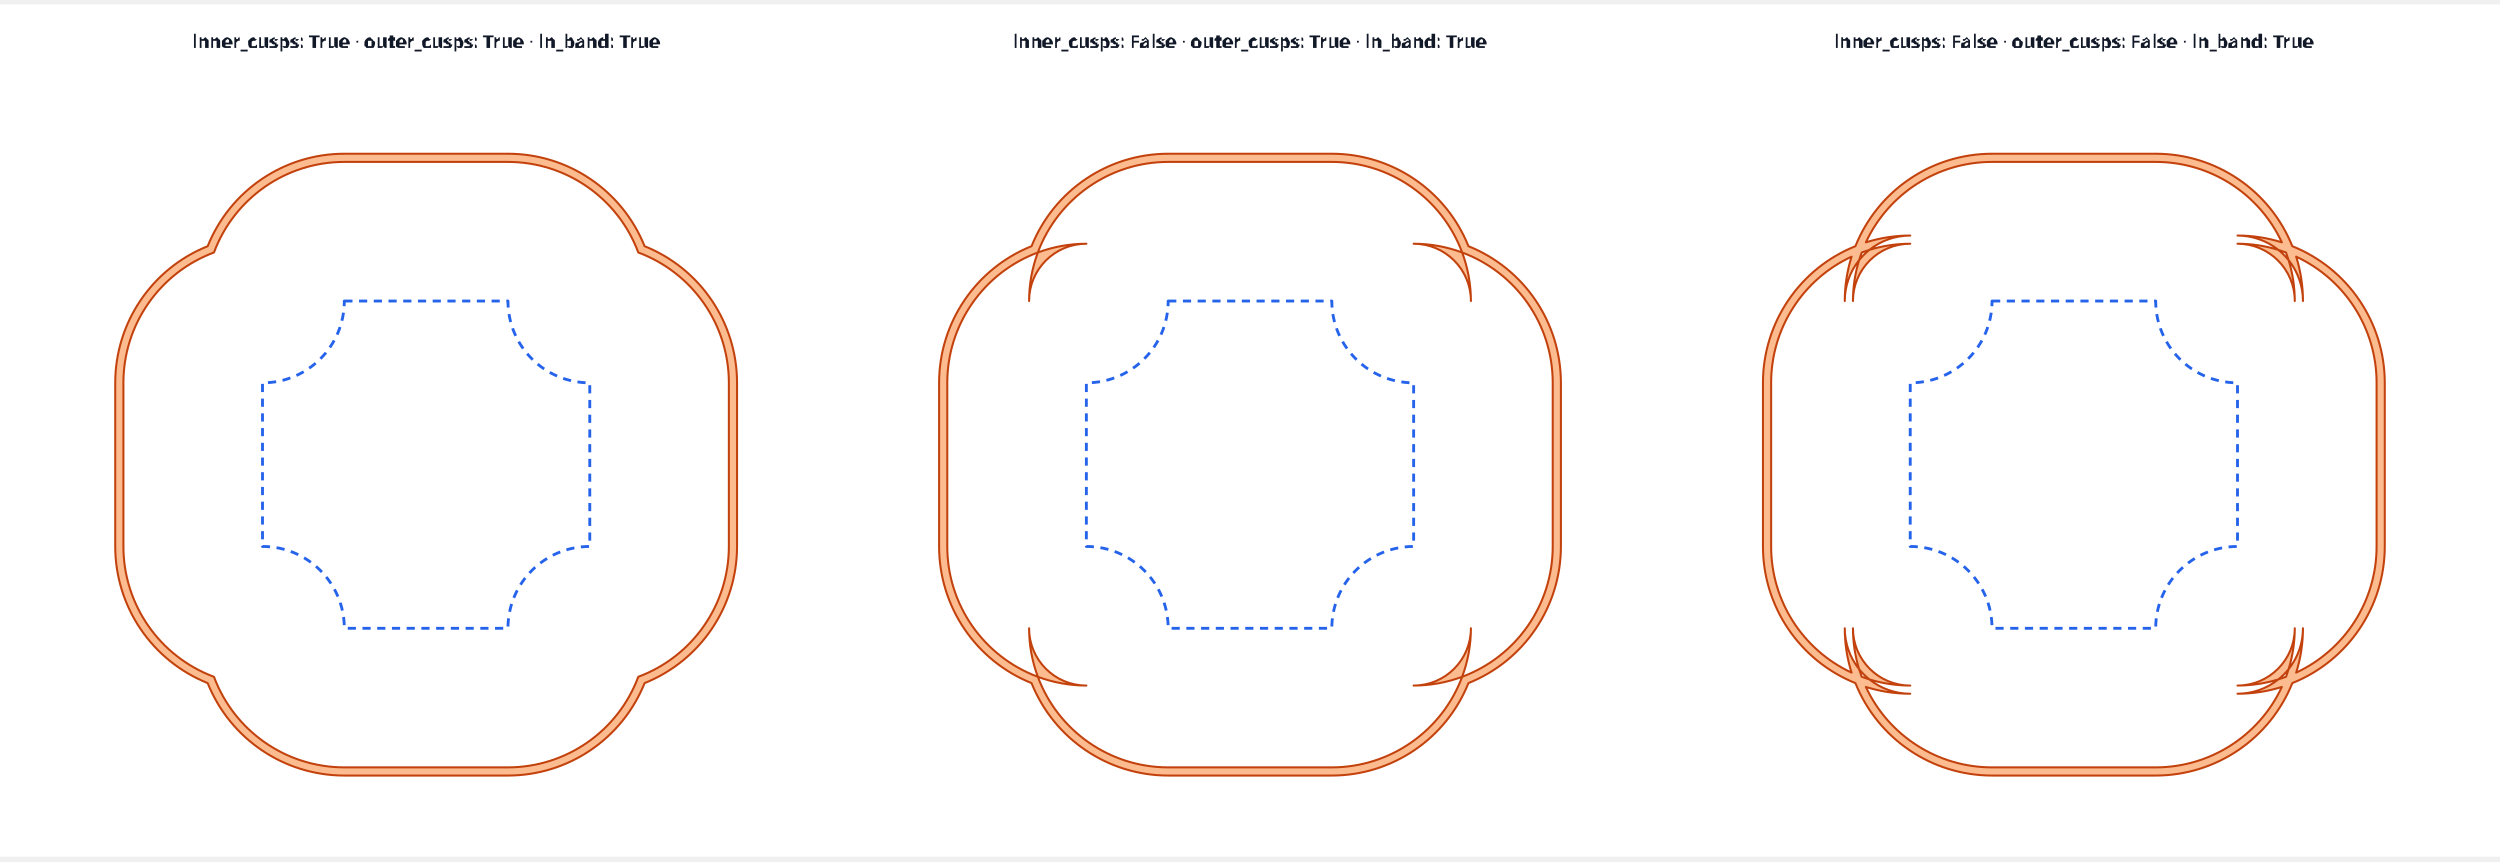
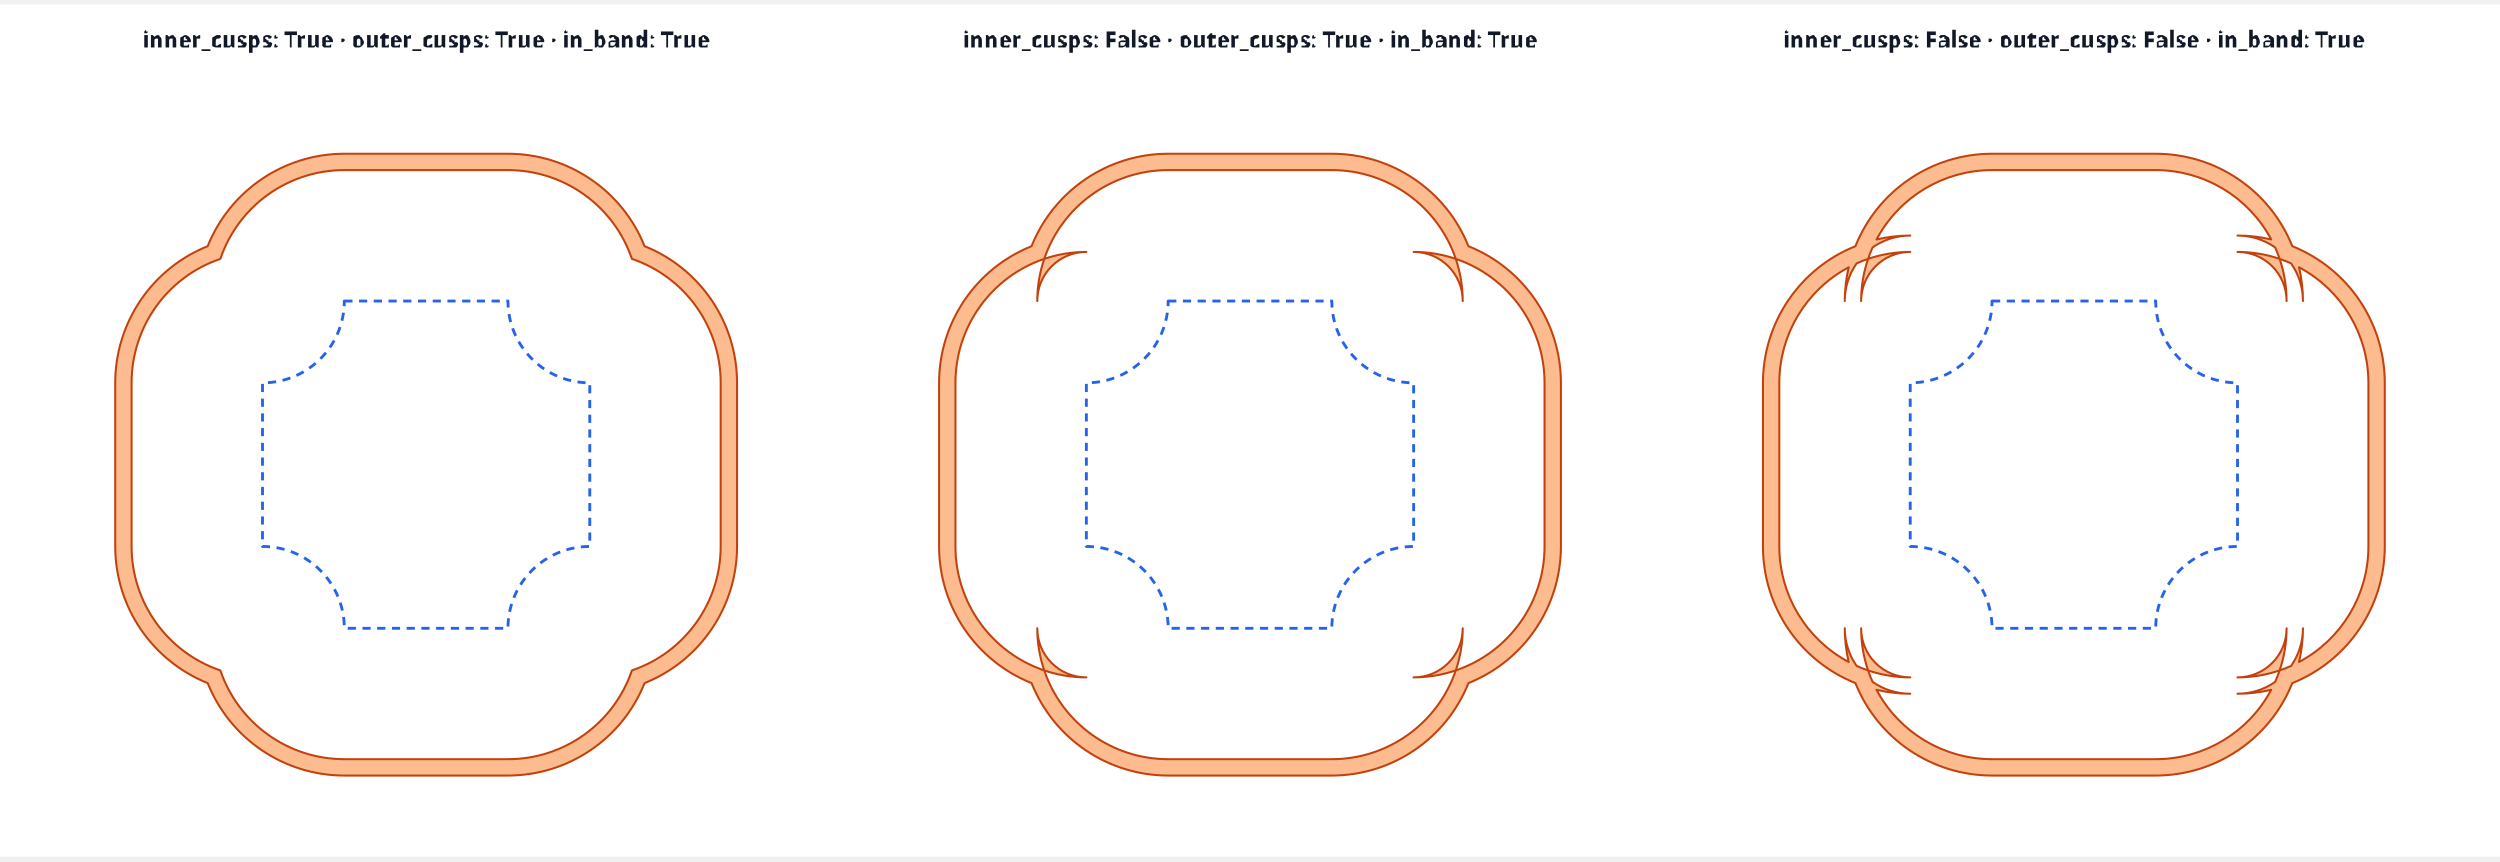
<svg xmlns="http://www.w3.org/2000/svg" width="1800" height="620" viewBox="0.0 0.0 22.0 7.5">
  <rect x="0.0" y="0.0" width="22.0" height="7.5" fill="white" />
  <g transform="translate(3.75 4.05) scale(0.72) translate(-2.0 -2)">
-     <path d="M 3 -1.8 A 1.8 1.8 0 0 1 4.67 -0.67 A 1.8 1.8 0 0 1 5.8 1 V 3 A 1.8 1.8 0 0 1 4.67 4.67 A 1.8 1.8 0 0 1 3 5.8 H 1 A 1.8 1.8 0 0 1 -0.67 4.67 A 1.8 1.8 0 0 1 -1.8 3 V 1 A 1.8 1.8 0 0 1 -0.67 -0.67 A 1.8 1.8 0 0 1 1 -1.8 Z M 1 -1.7 A 1.7 1.7 0 0 0 -0.593 -0.593 A 1.7 1.7 0 0 0 -1.7 1 V 3 A 1.7 1.7 0 0 0 -0.593 4.593 A 1.7 1.7 0 0 0 1 5.7 H 3 A 1.7 1.7 0 0 0 4.593 4.593 A 1.7 1.7 0 0 0 5.7 3 V 1 A 1.7 1.7 0 0 0 4.593 -0.593 A 1.7 1.7 0 0 0 3 -1.7 Z" fill="#f97316" fill-opacity="0.48" fill-rule="nonzero" stroke="#c2410c" stroke-width="0.025" stroke-linejoin="round" />
+     <path d="M 3 -1.8 A 1.8 1.8 0 0 1 4.67 -0.67 A 1.8 1.8 0 0 1 5.8 1 V 3 A 1.8 1.8 0 0 1 4.67 4.67 A 1.8 1.8 0 0 1 3 5.8 H 1 A 1.8 1.8 0 0 1 -0.67 4.67 A 1.8 1.8 0 0 1 -1.8 3 V 1 A 1.8 1.8 0 0 1 -0.67 -0.67 A 1.8 1.8 0 0 1 1 -1.8 Z M 1 -1.6 A 1.6 1.6 0 0 0 -0.515 -0.515 A 1.6 1.6 0 0 0 -1.6 1 V 3 A 1.6 1.6 0 0 0 -0.515 4.515 A 1.6 1.6 0 0 0 1 5.6 H 3 A 1.6 1.6 0 0 0 4.515 4.515 A 1.6 1.6 0 0 0 5.6 3 V 1 A 1.6 1.6 0 0 0 4.515 -0.515 A 1.6 1.6 0 0 0 3 -1.6 Z" fill="#f97316" fill-opacity="0.48" fill-rule="nonzero" stroke="#c2410c" stroke-width="0.025" stroke-linejoin="round" />
    <path d="M 1 0 H 3 A 1 1 0 0 0 4 1 V 3 A 1 1 0 0 0 3 4 H 1 A 1 1 0 0 0 0 3 V 1 A 1 1 0 0 0 1 0 Z" fill="none" stroke="#2563eb" stroke-width="0.035" stroke-dasharray="0.10 0.08" stroke-linejoin="round" />
  </g>
-   <text x="3.75" y="0.38" font-family="sans-serif" font-size="0.16" font-weight="600" fill="#111827" text-anchor="middle">inner_cusps: True · outer_cusps: True · in_band: True</text>
+   <text x="3.75" y="0.38" font-family="sans-serif" font-size="0.194" font-weight="600" fill="#111827" text-anchor="middle">inner_cusps: True · outer_cusps: True · in_band: True</text>
  <g transform="translate(11.0 4.05) scale(0.72) translate(-2.0 -2)">
-     <path d="M 3 -1.8 A 1.8 1.8 0 0 1 4.67 -0.67 A 1.8 1.8 0 0 1 5.8 1 V 3 A 1.8 1.8 0 0 1 4.67 4.67 A 1.8 1.8 0 0 1 3 5.8 H 1 A 1.8 1.8 0 0 1 -0.67 4.67 A 1.8 1.8 0 0 1 -1.8 3 V 1 A 1.8 1.8 0 0 1 -0.67 -0.67 A 1.8 1.8 0 0 1 1 -1.8 Z M 1 -1.7 A 1.7 1.7 0 0 0 -0.593 -0.593 A 1.7 1.7 0 0 0 -1.7 1 V 3 A 1.7 1.7 0 0 0 -0.593 4.593 A 1.7 1.7 0 0 0 1 5.7 H 3 A 1.7 1.7 0 0 0 4.593 4.593 A 1.7 1.7 0 0 0 5.7 3 V 1 A 1.7 1.7 0 0 0 4.593 -0.593 A 1.7 1.7 0 0 0 3 -1.7 Z M 4.7 0 A 0.7 0.7 0 0 0 4 -0.7 A 1.7 1.7 0 0 1 4.593 -0.593 A 1.7 1.7 0 0 1 4.7 0 Z M 4 4.7 A 0.7 0.7 0 0 0 4.7 4 A 1.7 1.7 0 0 1 4.593 4.593 A 1.7 1.7 0 0 1 4 4.7 Z M -0.7 4 A 0.7 0.7 0 0 0 0 4.7 A 1.7 1.7 0 0 1 -0.593 4.593 A 1.7 1.7 0 0 1 -0.7 4 Z M 0 -0.7 A 0.7 0.7 0 0 0 -0.7 0 A 1.7 1.7 0 0 1 -0.593 -0.593 A 1.7 1.7 0 0 1 0 -0.7 Z" fill="#f97316" fill-opacity="0.48" fill-rule="nonzero" stroke="#c2410c" stroke-width="0.025" stroke-linejoin="round" />
+     <path d="M 3 -1.8 A 1.8 1.8 0 0 1 4.67 -0.67 A 1.8 1.8 0 0 1 5.8 1 V 3 A 1.8 1.8 0 0 1 4.67 4.67 A 1.8 1.8 0 0 1 3 5.8 H 1 A 1.8 1.8 0 0 1 -0.67 4.67 A 1.8 1.8 0 0 1 -1.8 3 V 1 A 1.8 1.8 0 0 1 -0.67 -0.67 A 1.8 1.8 0 0 1 1 -1.8 Z M 1 -1.6 A 1.6 1.6 0 0 0 -0.515 -0.515 A 1.6 1.6 0 0 0 -1.6 1 V 3 A 1.6 1.6 0 0 0 -0.515 4.515 A 1.6 1.6 0 0 0 1 5.6 H 3 A 1.6 1.6 0 0 0 4.515 4.515 A 1.6 1.6 0 0 0 5.6 3 V 1 A 1.6 1.6 0 0 0 4.515 -0.515 A 1.6 1.6 0 0 0 3 -1.6 Z M 4.6 0 A 0.6 0.6 0 0 0 4 -0.6 A 1.6 1.6 0 0 1 4.515 -0.515 A 1.6 1.6 0 0 1 4.6 0 Z M 4 4.6 A 0.6 0.6 0 0 0 4.6 4 A 1.6 1.6 0 0 1 4.515 4.515 A 1.6 1.6 0 0 1 4 4.6 Z M -0.6 4 A 0.6 0.6 0 0 0 0 4.6 A 1.6 1.6 0 0 1 -0.515 4.515 A 1.6 1.6 0 0 1 -0.6 4 Z M 0 -0.6 A 0.6 0.6 0 0 0 -0.6 0 A 1.6 1.6 0 0 1 -0.515 -0.515 A 1.6 1.6 0 0 1 0 -0.6 Z" fill="#f97316" fill-opacity="0.48" fill-rule="nonzero" stroke="#c2410c" stroke-width="0.025" stroke-linejoin="round" />
    <path d="M 1 0 H 3 A 1 1 0 0 0 4 1 V 3 A 1 1 0 0 0 3 4 H 1 A 1 1 0 0 0 0 3 V 1 A 1 1 0 0 0 1 0 Z" fill="none" stroke="#2563eb" stroke-width="0.035" stroke-dasharray="0.10 0.08" stroke-linejoin="round" />
  </g>
-   <text x="11.0" y="0.38" font-family="sans-serif" font-size="0.16" font-weight="600" fill="#111827" text-anchor="middle">inner_cusps: False · outer_cusps: True · in_band: True</text>
-   <g transform="translate(18.25 4.05) scale(0.72) translate(-2.0 -2)">
-     <path d="M 3 -1.8 A 1.8 1.8 0 0 1 4.67 -0.67 A 1.8 1.8 0 0 1 5.8 1 V 3 A 1.8 1.8 0 0 1 4.67 4.67 A 1.8 1.8 0 0 1 3 5.8 H 1 A 1.8 1.8 0 0 1 -0.67 4.67 A 1.8 1.8 0 0 1 -1.8 3 V 1 A 1.8 1.8 0 0 1 -0.67 -0.67 A 1.8 1.8 0 0 1 1 -1.8 Z M 4.593 -0.593 A 1.7 1.7 0 0 0 4.499 -0.625 A 0.8 0.8 0 0 0 4 -0.8 A 1.8 1.8 0 0 1 4.542 -0.717 A 1.7 1.7 0 0 0 3 -1.7 H 1 A 1.7 1.7 0 0 0 -0.542 -0.717 A 1.8 1.8 0 0 1 0 -0.8 A 0.8 0.8 0 0 0 -0.499 -0.625 A 1.7 1.7 0 0 0 -0.593 -0.593 A 1.7 1.7 0 0 0 -0.625 -0.499 A 0.8 0.8 0 0 0 -0.8 0 A 1.8 1.8 0 0 1 -0.717 -0.542 A 1.7 1.7 0 0 0 -1.7 1 V 3 A 1.7 1.7 0 0 0 -0.717 4.542 A 1.8 1.8 0 0 1 -0.8 4 A 0.8 0.8 0 0 0 -0.625 4.499 A 1.7 1.7 0 0 0 -0.593 4.593 A 1.7 1.7 0 0 0 -0.499 4.625 A 0.8 0.8 0 0 0 0 4.8 A 1.8 1.8 0 0 1 -0.542 4.717 A 1.7 1.7 0 0 0 1 5.7 H 3 A 1.7 1.7 0 0 0 4.542 4.717 A 1.8 1.8 0 0 1 4 4.8 A 0.8 0.8 0 0 0 4.499 4.625 A 1.7 1.7 0 0 0 4.593 4.593 A 1.7 1.7 0 0 0 4.625 4.499 A 0.8 0.8 0 0 0 4.8 4 A 1.8 1.8 0 0 1 4.717 4.542 A 1.7 1.7 0 0 0 5.7 3 V 1 A 1.7 1.7 0 0 0 4.717 -0.542 A 1.8 1.8 0 0 1 4.8 0 A 0.8 0.8 0 0 0 4.625 -0.499 A 1.7 1.7 0 0 0 4.593 -0.593 Z M 4.7 0 A 0.7 0.7 0 0 0 4 -0.7 A 1.7 1.7 0 0 1 4.499 -0.625 A 0.8 0.8 0 0 1 4.625 -0.499 A 1.7 1.7 0 0 1 4.7 0 Z M 4 4.7 A 0.7 0.7 0 0 0 4.7 4 A 1.7 1.7 0 0 1 4.625 4.499 A 0.8 0.8 0 0 1 4.499 4.625 A 1.7 1.7 0 0 1 4 4.7 Z M -0.7 4 A 0.7 0.7 0 0 0 0 4.7 A 1.7 1.7 0 0 1 -0.499 4.625 A 0.8 0.8 0 0 1 -0.625 4.499 A 1.7 1.7 0 0 1 -0.7 4 Z M 0 -0.7 A 0.7 0.7 0 0 0 -0.7 0 A 1.7 1.7 0 0 1 -0.625 -0.499 A 0.8 0.8 0 0 1 -0.499 -0.625 A 1.7 1.7 0 0 1 0 -0.7 Z" fill="#f97316" fill-opacity="0.48" fill-rule="nonzero" stroke="#c2410c" stroke-width="0.025" stroke-linejoin="round" />
+   <text x="11.0" y="0.38" font-family="sans-serif" font-size="0.194" font-weight="600" fill="#111827" text-anchor="middle">inner_cusps: False · outer_cusps: True · in_band: True</text>
+   <g transform="translate(18.25 4.05) scale(0.72) translate(-2.0 -2.0)">
+     <path d="M 3 -1.8 A 1.8 1.8 0 0 1 4.67 -0.67 A 1.8 1.8 0 0 1 5.8 1 V 3 A 1.8 1.8 0 0 1 4.67 4.67 A 1.8 1.8 0 0 1 3 5.8 H 1 A 1.8 1.8 0 0 1 -0.67 4.67 A 1.8 1.8 0 0 1 -1.8 3 V 1 A 1.8 1.8 0 0 1 -0.67 -0.67 A 1.8 1.8 0 0 1 1 -1.8 Z M -0.8 0 A 1.8 1.8 0 0 1 -0.752 -0.412 A 1.6 1.6 0 0 0 -1.6 1 V 3 A 1.6 1.6 0 0 0 -0.752 4.412 A 1.8 1.8 0 0 1 -0.8 4 A 0.8 0.8 0 0 0 -0.655 4.46 A 1.6 1.6 0 0 0 -0.515 4.515 A 1.6 1.6 0 0 0 -0.46 4.655 A 0.8 0.8 0 0 0 0 4.8 A 1.8 1.8 0 0 1 -0.412 4.752 A 1.6 1.6 0 0 0 1 5.6 H 3 A 1.6 1.6 0 0 0 4.412 4.752 A 1.8 1.8 0 0 1 4 4.8 A 0.8 0.8 0 0 0 4.46 4.655 A 1.6 1.6 0 0 0 4.515 4.515 A 1.6 1.6 0 0 0 4.655 4.46 A 0.8 0.8 0 0 0 4.8 4 A 1.8 1.8 0 0 1 4.752 4.412 A 1.6 1.6 0 0 0 5.6 3 V 1 A 1.6 1.6 0 0 0 4.752 -0.412 A 1.8 1.8 0 0 1 4.8 0 A 0.8 0.8 0 0 0 4.655 -0.46 A 1.6 1.6 0 0 0 4.515 -0.515 A 1.6 1.6 0 0 0 4.46 -0.655 A 0.8 0.8 0 0 0 4 -0.8 A 1.8 1.8 0 0 1 4.412 -0.752 A 1.6 1.6 0 0 0 3 -1.6 H 1 A 1.6 1.6 0 0 0 -0.412 -0.752 A 1.8 1.8 0 0 1 0 -0.8 A 0.8 0.8 0 0 0 -0.46 -0.655 A 1.6 1.6 0 0 0 -0.515 -0.515 A 1.6 1.6 0 0 0 -0.655 -0.46 A 0.8 0.8 0 0 0 -0.8 0 Z M 0 -0.6 A 0.6 0.6 0 0 0 -0.6 0 A 1.6 1.6 0 0 1 -0.515 -0.515 A 1.6 1.6 0 0 1 0 -0.6 Z M 4.6 0 A 0.6 0.6 0 0 0 4 -0.6 A 1.6 1.6 0 0 1 4.515 -0.515 A 1.6 1.6 0 0 1 4.6 0 Z M 4 4.6 A 0.6 0.6 0 0 0 4.6 4 A 1.6 1.6 0 0 1 4.515 4.515 A 1.6 1.6 0 0 1 4 4.6 Z M -0.6 4 A 0.6 0.6 0 0 0 0 4.6 A 1.6 1.6 0 0 1 -0.515 4.515 A 1.6 1.6 0 0 1 -0.6 4 Z" fill="#f97316" fill-opacity="0.48" fill-rule="nonzero" stroke="#c2410c" stroke-width="0.025" stroke-linejoin="round" />
    <path d="M 1 0 H 3 A 1 1 0 0 0 4 1 V 3 A 1 1 0 0 0 3 4 H 1 A 1 1 0 0 0 0 3 V 1 A 1 1 0 0 0 1 0 Z" fill="none" stroke="#2563eb" stroke-width="0.035" stroke-dasharray="0.10 0.08" stroke-linejoin="round" />
  </g>
-   <text x="18.25" y="0.38" font-family="sans-serif" font-size="0.16" font-weight="600" fill="#111827" text-anchor="middle">inner_cusps: False · outer_cusps: False · in_band: True</text>
+   <text x="18.25" y="0.38" font-family="sans-serif" font-size="0.194" font-weight="600" fill="#111827" text-anchor="middle">inner_cusps: False · outer_cusps: False · in_band: True</text>
</svg>
